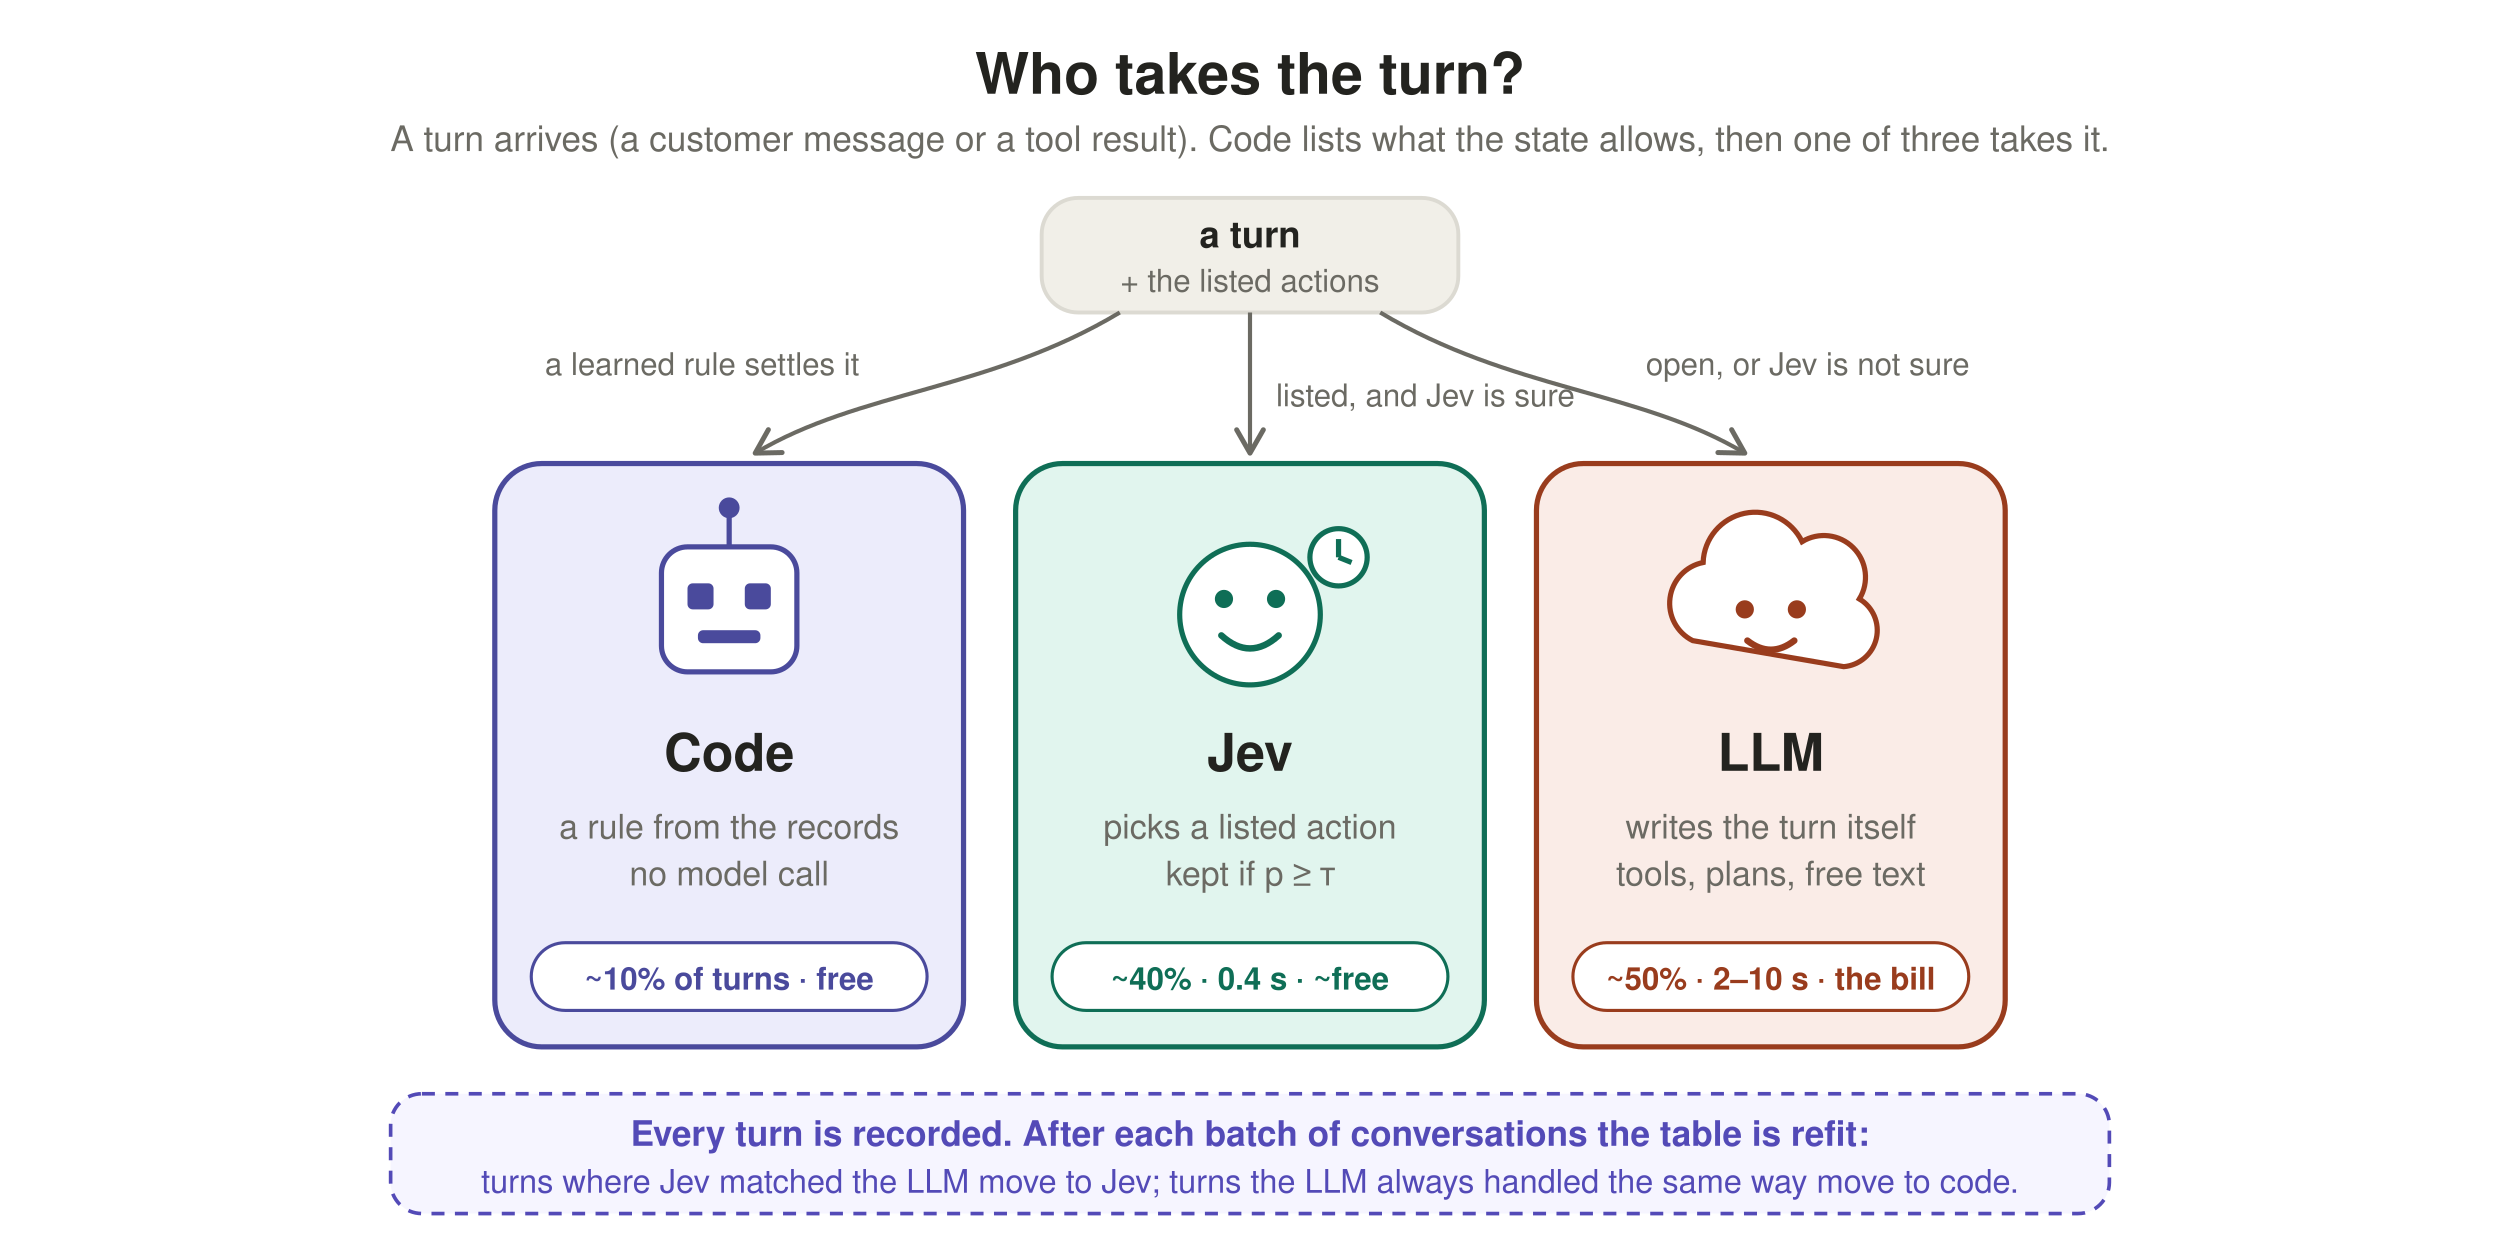
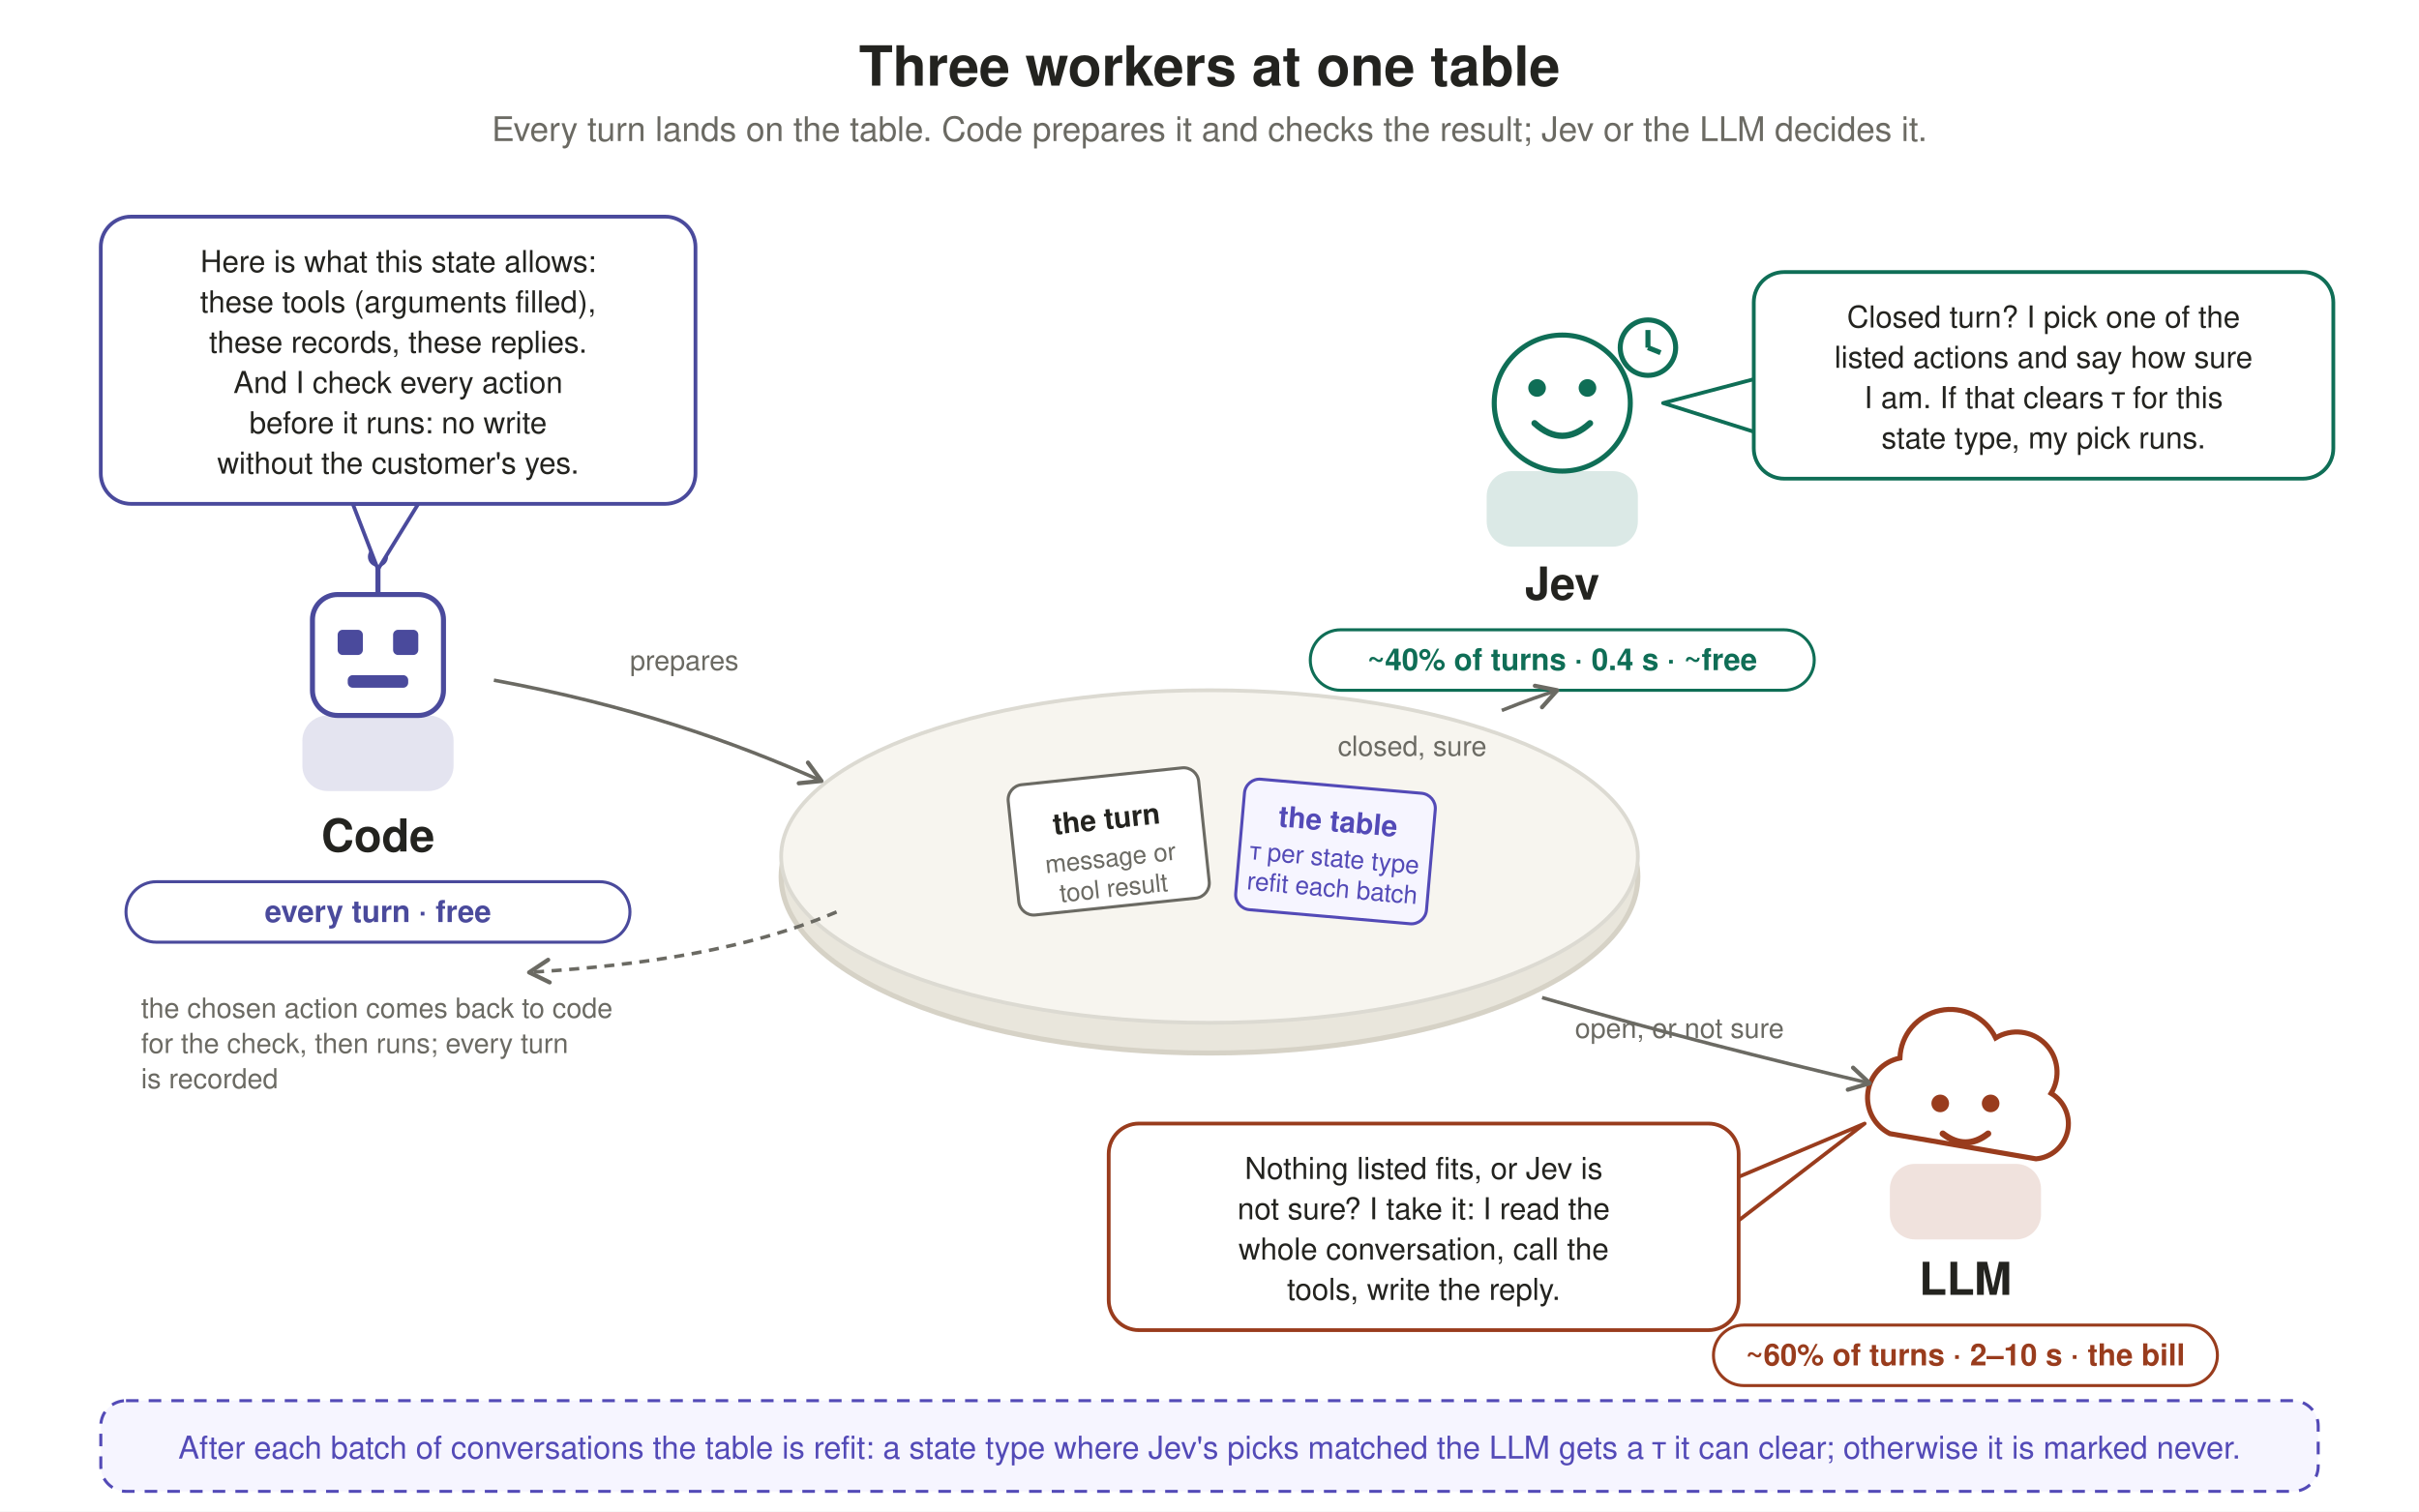
- <svg xmlns="http://www.w3.org/2000/svg" width="960" height="480" viewBox="0 0 960 480" font-family="Helvetica, Arial, sans-serif" role="img" aria-label="Who takes the turn: a turn arrives; if a learned rule settles it, code takes it for free; if the listed actions cover it and Jev is confident, Jev takes it in 0.4 seconds; otherwise the LLM takes it. Shares on retail: code about 10 percent, Jev about 40, the LLM about 50. After every batch of conversations the table is refit from the records.">
-   <rect width="960" height="480" fill="#ffffff" />
-   <text x="480" y="36" text-anchor="middle" font-size="22" font-weight="bold" fill="#23231f">Who takes the turn?</text>
-   <text x="480" y="58" text-anchor="middle" font-size="13.5" fill="#6b6a63">A turn arrives (a customer message or a tool result). Code lists what the state allows, then one of three takes it.</text>
-   <rect x="400" y="76" width="160" height="44" rx="14" fill="#f1efe8" stroke="#dcdad2" stroke-width="1.5" />
-   <text x="480" y="95" text-anchor="middle" font-size="14" font-weight="bold" fill="#23231f">a turn</text>
-   <text x="480" y="112" text-anchor="middle" font-size="12" fill="#6b6a63">+ the listed actions</text>
+ <svg xmlns="http://www.w3.org/2000/svg" width="960" height="600" viewBox="0 0 960 600" font-family="Helvetica, Arial, sans-serif" role="img" aria-label="Three workers at a round table handle every turn. Code, a robot, lists the actions the state allows, fills their arguments and checks the chosen action before it runs. Jev, a judge with a stopwatch, picks a listed action when the turn is closed and it is sure, about 40 percent of turns in 0.4 seconds. The LLM, a cloud, takes the turns no listed action covers or where Jev is not sure, about 60 percent. On the table: the current turn and the thresholds table, refit after every batch of conversations.">
+   <rect width="960" height="600" fill="#ffffff" />
  <defs>
    <marker id="arr" viewBox="0 0 10 10" refX="8" refY="5" markerWidth="8" markerHeight="8" orient="auto">
      <path d="M1 1L8 5L1 9" fill="none" stroke="#6b6a63" stroke-width="1.5" stroke-linecap="round" stroke-linejoin="round" />
    </marker>
  </defs>
-   <path d="M430 120 C380 150 330 150 290 174" fill="none" stroke="#6b6a63" stroke-width="1.6" marker-end="url(#arr)" />
-   <text x="330" y="144" text-anchor="end" font-size="12" fill="#6b6a63">a learned rule settles it</text>
-   <line x1="480" y1="120" x2="480" y2="174" stroke="#6b6a63" stroke-width="1.6" marker-end="url(#arr)" />
-   <text x="490" y="156" font-size="12" fill="#6b6a63">listed, and Jev is sure</text>
-   <path d="M530 120 C580 150 630 150 670 174" fill="none" stroke="#6b6a63" stroke-width="1.6" marker-end="url(#arr)" />
-   <text x="632" y="144" font-size="12" fill="#6b6a63">open, or Jev is not sure</text>
-   <rect x="190" y="178" width="180" height="224" rx="18" fill="#ececfb" stroke="#4a4a9c" stroke-width="2" />
-   <rect x="254.0" y="210" width="52" height="48" rx="10" fill="#ffffff" stroke="#4a4a9c" stroke-width="2" />
-   <line x1="280.0" y1="210" x2="280.0" y2="198" stroke="#4a4a9c" stroke-width="2" />
-   <circle cx="280.0" cy="195" r="4" fill="#4a4a9c" />
-   <rect x="264.0" y="224" width="10" height="10" rx="2" fill="#4a4a9c" />
-   <rect x="286.0" y="224" width="10" height="10" rx="2" fill="#4a4a9c" />
-   <rect x="268.0" y="242" width="24" height="5" rx="2" fill="#4a4a9c" />
-   <text x="280.0" y="296" text-anchor="middle" font-size="20" font-weight="bold" fill="#23231f">Code</text>
-   <text x="280.0" y="322" text-anchor="middle" font-size="13" fill="#6b6a63">a rule from the records</text>
-   <text x="280.0" y="340" text-anchor="middle" font-size="13" fill="#6b6a63">no model call</text>
-   <rect x="204" y="362" width="152" height="26" rx="13" fill="#ffffff" stroke="#4a4a9c" stroke-width="1.2" />
-   <text x="280.0" y="380" text-anchor="middle" font-size="12" font-weight="bold" fill="#4a4a9c">~10% of turns · free</text>
-   <rect x="390" y="178" width="180" height="224" rx="18" fill="#e1f5ee" stroke="#0f6e56" stroke-width="2" />
-   <circle cx="480.0" cy="236" r="27" fill="#ffffff" stroke="#0f6e56" stroke-width="2" />
-   <circle cx="470.0" cy="230" r="3.5" fill="#0f6e56" />
-   <circle cx="490.0" cy="230" r="3.5" fill="#0f6e56" />
-   <path d="M469.0 244 Q480.0 254 491.0 244" fill="none" stroke="#0f6e56" stroke-width="2.5" stroke-linecap="round" />
-   <circle cx="514.0" cy="214" r="11" fill="#ffffff" stroke="#0f6e56" stroke-width="2" />
-   <line x1="514.0" y1="214" x2="514.0" y2="207" stroke="#0f6e56" stroke-width="2" />
-   <line x1="514.0" y1="214" x2="519.0" y2="216" stroke="#0f6e56" stroke-width="2" />
-   <text x="480.0" y="296" text-anchor="middle" font-size="20" font-weight="bold" fill="#23231f">Jev</text>
-   <text x="480.0" y="322" text-anchor="middle" font-size="13" fill="#6b6a63">picks a listed action</text>
-   <text x="480.0" y="340" text-anchor="middle" font-size="13" fill="#6b6a63">kept if p ≥ τ</text>
-   <rect x="404" y="362" width="152" height="26" rx="13" fill="#ffffff" stroke="#0f6e56" stroke-width="1.2" />
-   <text x="480.0" y="380" text-anchor="middle" font-size="12" font-weight="bold" fill="#0f6e56">~40% · 0.4 s · ~free</text>
-   <rect x="590" y="178" width="180" height="224" rx="18" fill="#faece7" stroke="#993c1d" stroke-width="2" />
-   <path d="M650.0 246 a16 16 0 0 1 4 -30 a20 20 0 0 1 38 -8 a16 16 0 0 1 22 22 a14 14 0 0 1 -6 26 Z" fill="#ffffff" stroke="#993c1d" stroke-width="2" />
-   <circle cx="670.0" cy="234" r="3.5" fill="#993c1d" />
-   <circle cx="690.0" cy="234" r="3.5" fill="#993c1d" />
-   <path d="M671.0 246 Q680.0 253 689.0 246" fill="none" stroke="#993c1d" stroke-width="2.5" stroke-linecap="round" />
-   <text x="680.0" y="296" text-anchor="middle" font-size="20" font-weight="bold" fill="#23231f">LLM</text>
-   <text x="680.0" y="322" text-anchor="middle" font-size="13" fill="#6b6a63">writes the turn itself</text>
-   <text x="680.0" y="340" text-anchor="middle" font-size="13" fill="#6b6a63">tools, plans, free text</text>
-   <rect x="604" y="362" width="152" height="26" rx="13" fill="#ffffff" stroke="#993c1d" stroke-width="1.2" />
-   <text x="680.0" y="380" text-anchor="middle" font-size="12" font-weight="bold" fill="#993c1d">~50% · 2–10 s · the bill</text>
-   <rect x="150" y="420" width="660" height="46" rx="12" fill="#f6f5ff" stroke="#534ab7" stroke-width="1.4" stroke-dasharray="5 4" />
-   <text x="480" y="440" text-anchor="middle" font-size="13.5" font-weight="bold" fill="#534ab7">Every turn is recorded. After each batch of conversations the table is refit:</text>
-   <text x="480" y="458" text-anchor="middle" font-size="12.5" fill="#534ab7">turns where Jev matched the LLM move to Jev; turns the LLM always handled the same way move to code.</text>
+   <text x="480" y="34" text-anchor="middle" font-size="22" font-weight="bold" fill="#23231f">Three workers at one table</text>
+   <text x="480" y="56" text-anchor="middle" font-size="13.5" fill="#6b6a63">Every turn lands on the table. Code prepares it and checks the result; Jev or the LLM decides it.</text>
+   <ellipse cx="480" cy="348" rx="170" ry="70" fill="#e9e6dc" stroke="#d6d2c6" stroke-width="2" />
+   <ellipse cx="480" cy="340" rx="170" ry="66" fill="#f7f5ef" stroke="#dcdad2" stroke-width="1.5" />
+   <g transform="rotate(-6 440 334)">
+     <rect x="402" y="308" width="76" height="52" rx="6" fill="#ffffff" stroke="#6b6a63" stroke-width="1.2" />
+     <text x="440" y="329" text-anchor="middle" font-size="11.5" font-weight="bold" fill="#23231f">the turn</text>
+     <text x="440" y="344" text-anchor="middle" font-size="10" fill="#6b6a63">message or</text>
+     <text x="440" y="356" text-anchor="middle" font-size="10" fill="#6b6a63">tool result</text>
+   </g>
+   <g transform="rotate(5 530 338)">
+     <rect x="492" y="312" width="76" height="52" rx="6" fill="#f6f5ff" stroke="#534ab7" stroke-width="1.2" />
+     <text x="530" y="330" text-anchor="middle" font-size="11.5" font-weight="bold" fill="#534ab7">the table</text>
+     <text x="530" y="344" text-anchor="middle" font-size="10" fill="#534ab7">τ per state type</text>
+     <text x="530" y="356" text-anchor="middle" font-size="10" fill="#534ab7">refit each batch</text>
+   </g>
+   <rect x="120" y="284" width="60" height="30" rx="10" fill="#4a4a9c" opacity="0.15" />
+   <rect x="124" y="236" width="52" height="48" rx="10" fill="#ffffff" stroke="#4a4a9c" stroke-width="2" />
+   <line x1="150" y1="236" x2="150" y2="224" stroke="#4a4a9c" stroke-width="2" />
+   <circle cx="150" cy="221" r="4" fill="#4a4a9c" />
+   <rect x="134" y="250" width="10" height="10" rx="2" fill="#4a4a9c" />
+   <rect x="156" y="250" width="10" height="10" rx="2" fill="#4a4a9c" />
+   <rect x="138" y="268" width="24" height="5" rx="2" fill="#4a4a9c" />
+   <text x="150" y="338" text-anchor="middle" font-size="18" font-weight="bold" fill="#23231f">Code</text>
+   <rect x="50.0" y="350" width="200" height="24" rx="12" fill="#ffffff" stroke="#4a4a9c" stroke-width="1.2" />
+   <text x="150" y="366" text-anchor="middle" font-size="12" font-weight="bold" fill="#4a4a9c">every turn · free</text>
+   <path d="M140 200 L150 226 L166 200 Z" fill="#ffffff" stroke="#4a4a9c" stroke-width="1.5" stroke-linejoin="round" />
+   <rect x="40" y="86" width="236" height="114" rx="12" fill="#ffffff" stroke="#4a4a9c" stroke-width="1.5" />
+   <rect x="41" y="87" width="234" height="112" rx="11" fill="#ffffff" />
+   <text x="158.0" y="108" text-anchor="middle" font-size="12" fill="#23231f">Here is what this state allows:</text>
+   <text x="158.0" y="124" text-anchor="middle" font-size="12" fill="#23231f">these tools (arguments filled),</text>
+   <text x="158.0" y="140" text-anchor="middle" font-size="12" fill="#23231f">these records, these replies.</text>
+   <text x="158.0" y="156" text-anchor="middle" font-size="12" fill="#23231f">And I check every action</text>
+   <text x="158.0" y="172" text-anchor="middle" font-size="12" fill="#23231f">before it runs: no write</text>
+   <text x="158.0" y="188" text-anchor="middle" font-size="12" fill="#23231f">without the customer's yes.</text>
+   <rect x="590" y="187" width="60" height="30" rx="10" fill="#0f6e56" opacity="0.15" />
+   <circle cx="620" cy="160" r="27" fill="#ffffff" stroke="#0f6e56" stroke-width="2" />
+   <circle cx="610" cy="154" r="3.5" fill="#0f6e56" />
+   <circle cx="630" cy="154" r="3.5" fill="#0f6e56" />
+   <path d="M609 168 Q620 178 631 168" fill="none" stroke="#0f6e56" stroke-width="2.5" stroke-linecap="round" />
+   <circle cx="654" cy="138" r="11" fill="#ffffff" stroke="#0f6e56" stroke-width="2" />
+   <line x1="654" y1="138" x2="654" y2="131" stroke="#0f6e56" stroke-width="2" />
+   <line x1="654" y1="138" x2="659" y2="140" stroke="#0f6e56" stroke-width="2" />
+   <text x="620" y="238" text-anchor="middle" font-size="18" font-weight="bold" fill="#23231f">Jev</text>
+   <rect x="520.0" y="250" width="200" height="24" rx="12" fill="#ffffff" stroke="#0f6e56" stroke-width="1.2" />
+   <text x="620" y="266" text-anchor="middle" font-size="12" font-weight="bold" fill="#0f6e56">~40% of turns · 0.4 s · ~free</text>
+   <path d="M698 150 L660 160 L698 172 Z" fill="#ffffff" stroke="#0f6e56" stroke-width="1.5" stroke-linejoin="round" />
+   <rect x="696" y="108" width="230" height="82" rx="12" fill="#ffffff" stroke="#0f6e56" stroke-width="1.5" />
+   <rect x="697" y="109" width="228" height="80" rx="11" fill="#ffffff" />
+   <text x="811.0" y="130" text-anchor="middle" font-size="12" fill="#23231f">Closed turn? I pick one of the</text>
+   <text x="811.0" y="146" text-anchor="middle" font-size="12" fill="#23231f">listed actions and say how sure</text>
+   <text x="811.0" y="162" text-anchor="middle" font-size="12" fill="#23231f">I am. If that clears τ for this</text>
+   <text x="811.0" y="178" text-anchor="middle" font-size="12" fill="#23231f">state type, my pick runs.</text>
+   <rect x="750" y="462" width="60" height="30" rx="10" fill="#993c1d" opacity="0.15" />
+   <path d="M750 450 a16 16 0 0 1 4 -30 a20 20 0 0 1 38 -8 a16 16 0 0 1 22 22 a14 14 0 0 1 -6 26 Z" fill="#ffffff" stroke="#993c1d" stroke-width="2" />
+   <circle cx="770" cy="438" r="3.5" fill="#993c1d" />
+   <circle cx="790" cy="438" r="3.5" fill="#993c1d" />
+   <path d="M771 450 Q780 457 789 450" fill="none" stroke="#993c1d" stroke-width="2.5" stroke-linecap="round" />
+   <text x="780" y="514" text-anchor="middle" font-size="18" font-weight="bold" fill="#23231f">LLM</text>
+   <rect x="680.0" y="526" width="200" height="24" rx="12" fill="#ffffff" stroke="#993c1d" stroke-width="1.2" />
+   <text x="780" y="542" text-anchor="middle" font-size="12" font-weight="bold" fill="#993c1d">~60% of turns · 2–10 s · the bill</text>
+   <path d="M688 468 L740 446 L688 486 Z" fill="#ffffff" stroke="#993c1d" stroke-width="1.5" stroke-linejoin="round" />
+   <rect x="440" y="446" width="250" height="82" rx="12" fill="#ffffff" stroke="#993c1d" stroke-width="1.5" />
+   <rect x="441" y="447" width="248" height="80" rx="11" fill="#ffffff" />
+   <text x="565.0" y="468" text-anchor="middle" font-size="12" fill="#23231f">Nothing listed fits, or Jev is</text>
+   <text x="565.0" y="484" text-anchor="middle" font-size="12" fill="#23231f">not sure? I take it: I read the</text>
+   <text x="565.0" y="500" text-anchor="middle" font-size="12" fill="#23231f">whole conversation, call the</text>
+   <text x="565.0" y="516" text-anchor="middle" font-size="12" fill="#23231f">tools, write the reply.</text>
+   <path d="M196 270 C250 280 290 294 326 310" fill="none" stroke="#6b6a63" stroke-width="1.4" marker-end="url(#arr)" />
+   <text x="250" y="266" font-size="11" fill="#6b6a63">prepares</text>
+   <path d="M596 282 C606 278 612 276 618 274" fill="none" stroke="#6b6a63" stroke-width="1.4" marker-end="url(#arr)" />
+   <text x="590" y="300" text-anchor="end" font-size="11" fill="#6b6a63">closed, sure</text>
+   <path d="M612 396 C660 410 700 420 742 430" fill="none" stroke="#6b6a63" stroke-width="1.4" marker-end="url(#arr)" />
+   <text x="708" y="412" text-anchor="end" font-size="11" fill="#6b6a63">open, or not sure</text>
+   <path d="M332 362 C290 380 240 384 210 386" fill="none" stroke="#6b6a63" stroke-width="1.4" stroke-dasharray="4 3" marker-end="url(#arr)" />
+   <text x="56" y="404" font-size="11" fill="#6b6a63">the chosen action comes back to code</text>
+   <text x="56" y="418" font-size="11" fill="#6b6a63">for the check, then runs; every turn</text>
+   <text x="56" y="432" font-size="11" fill="#6b6a63">is recorded</text>
+   <rect x="40" y="556" width="880" height="36" rx="10" fill="#f6f5ff" stroke="#534ab7" stroke-width="1.2" stroke-dasharray="5 4" />
+   <text x="480" y="579" text-anchor="middle" font-size="12.5" fill="#534ab7">After each batch of conversations the table is refit: a state type where Jev's picks matched the LLM gets a τ it can clear; otherwise it is marked never.</text>
</svg>
